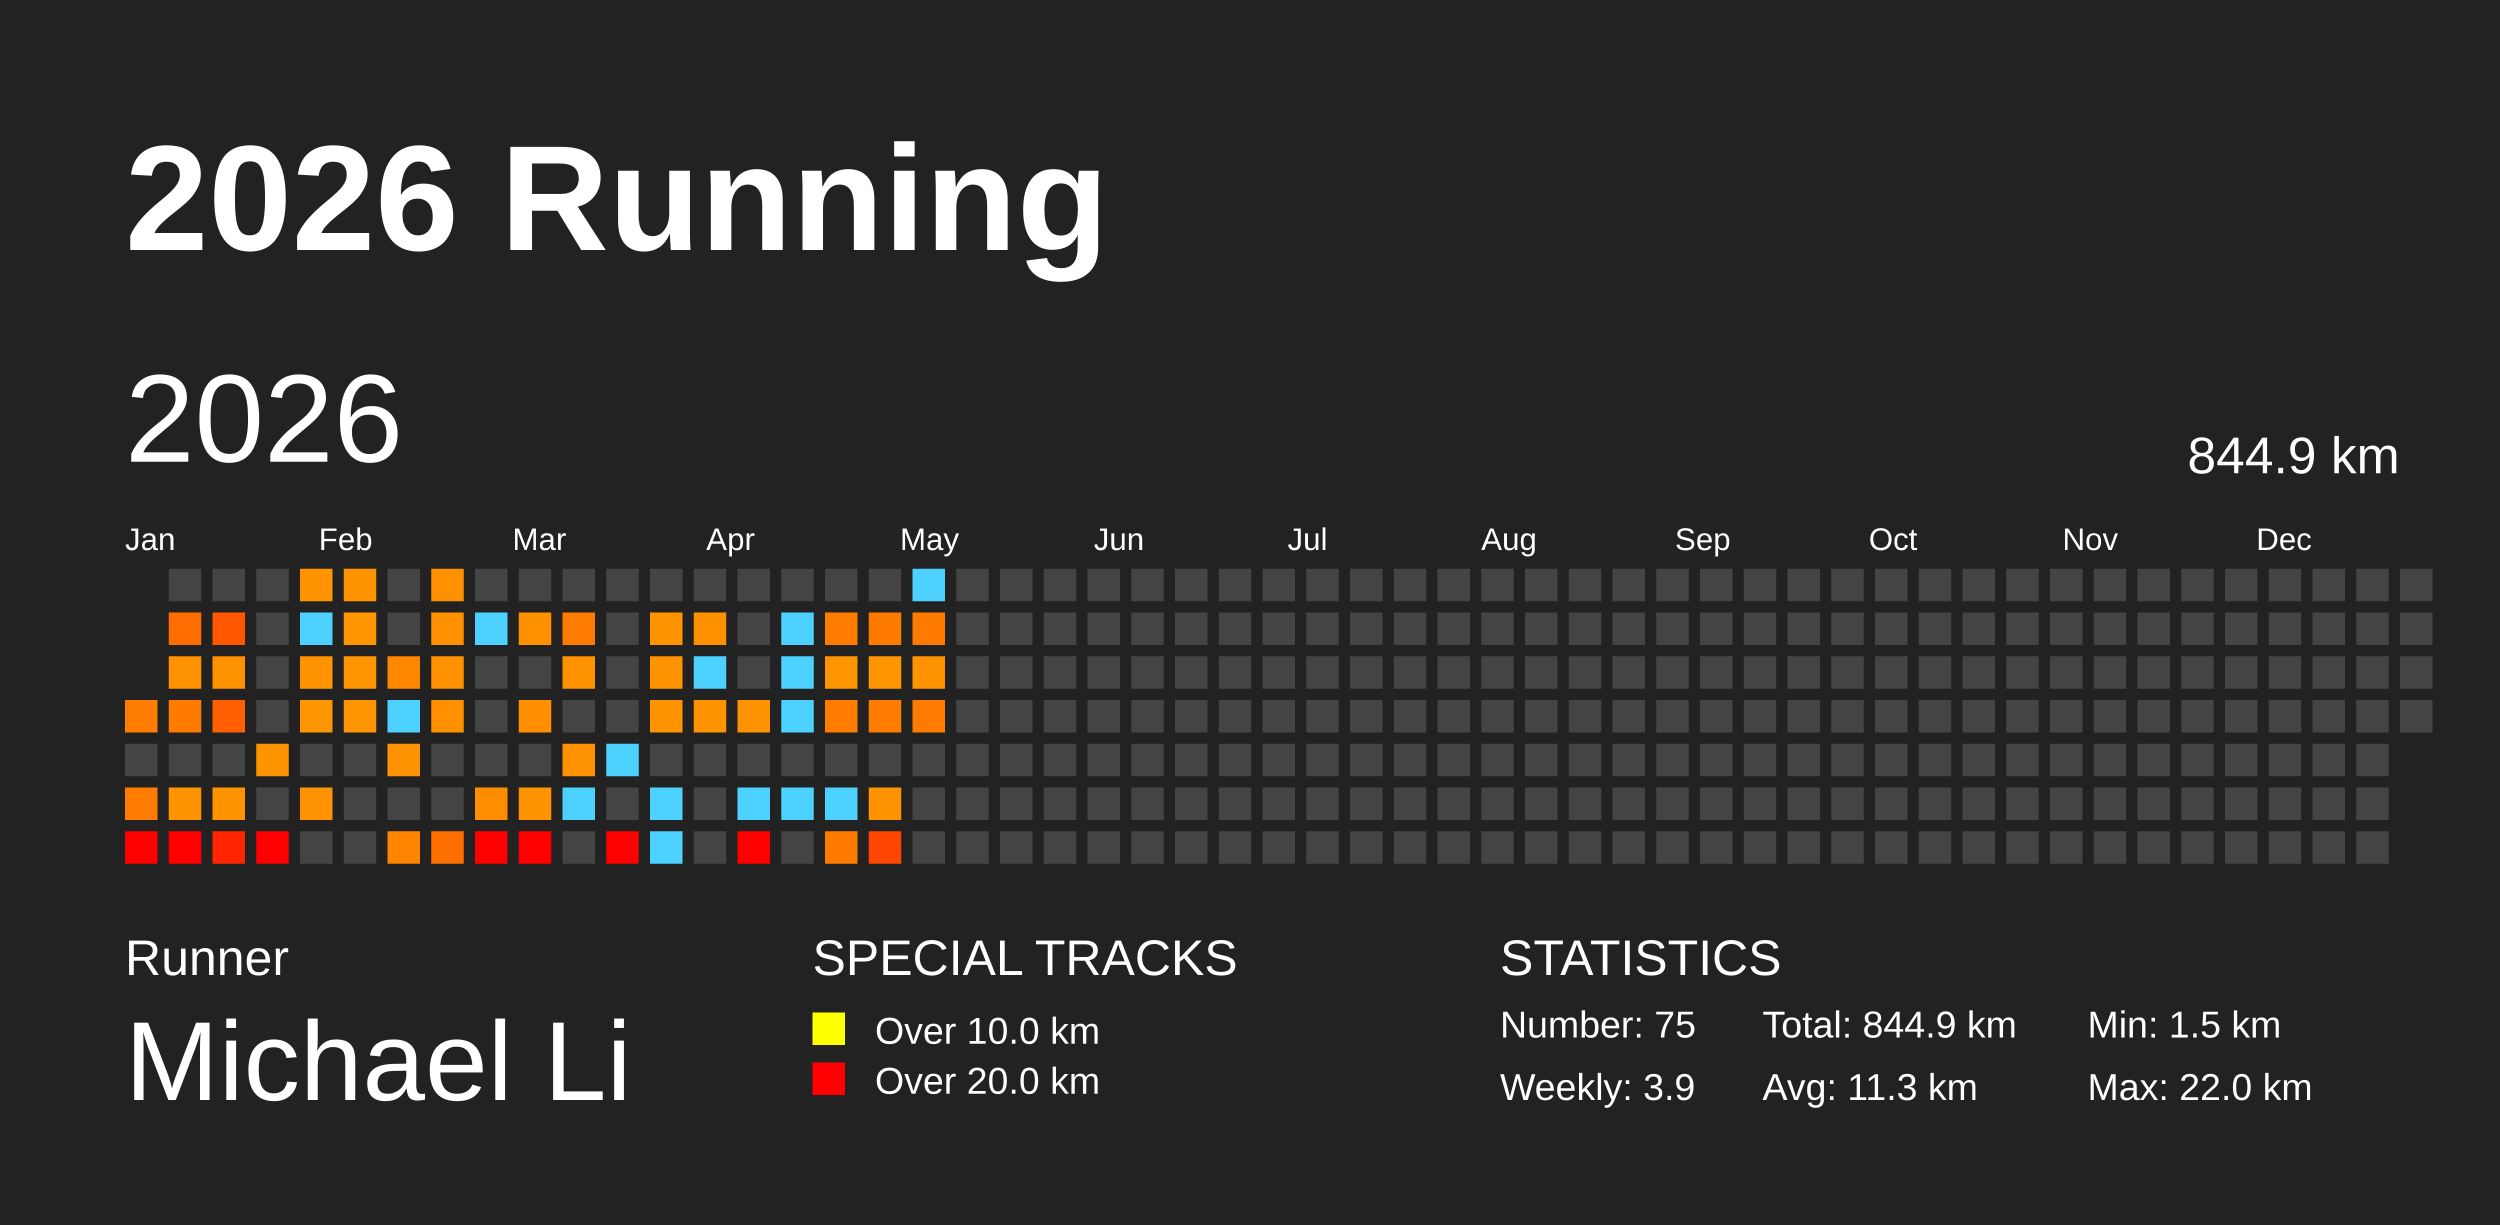
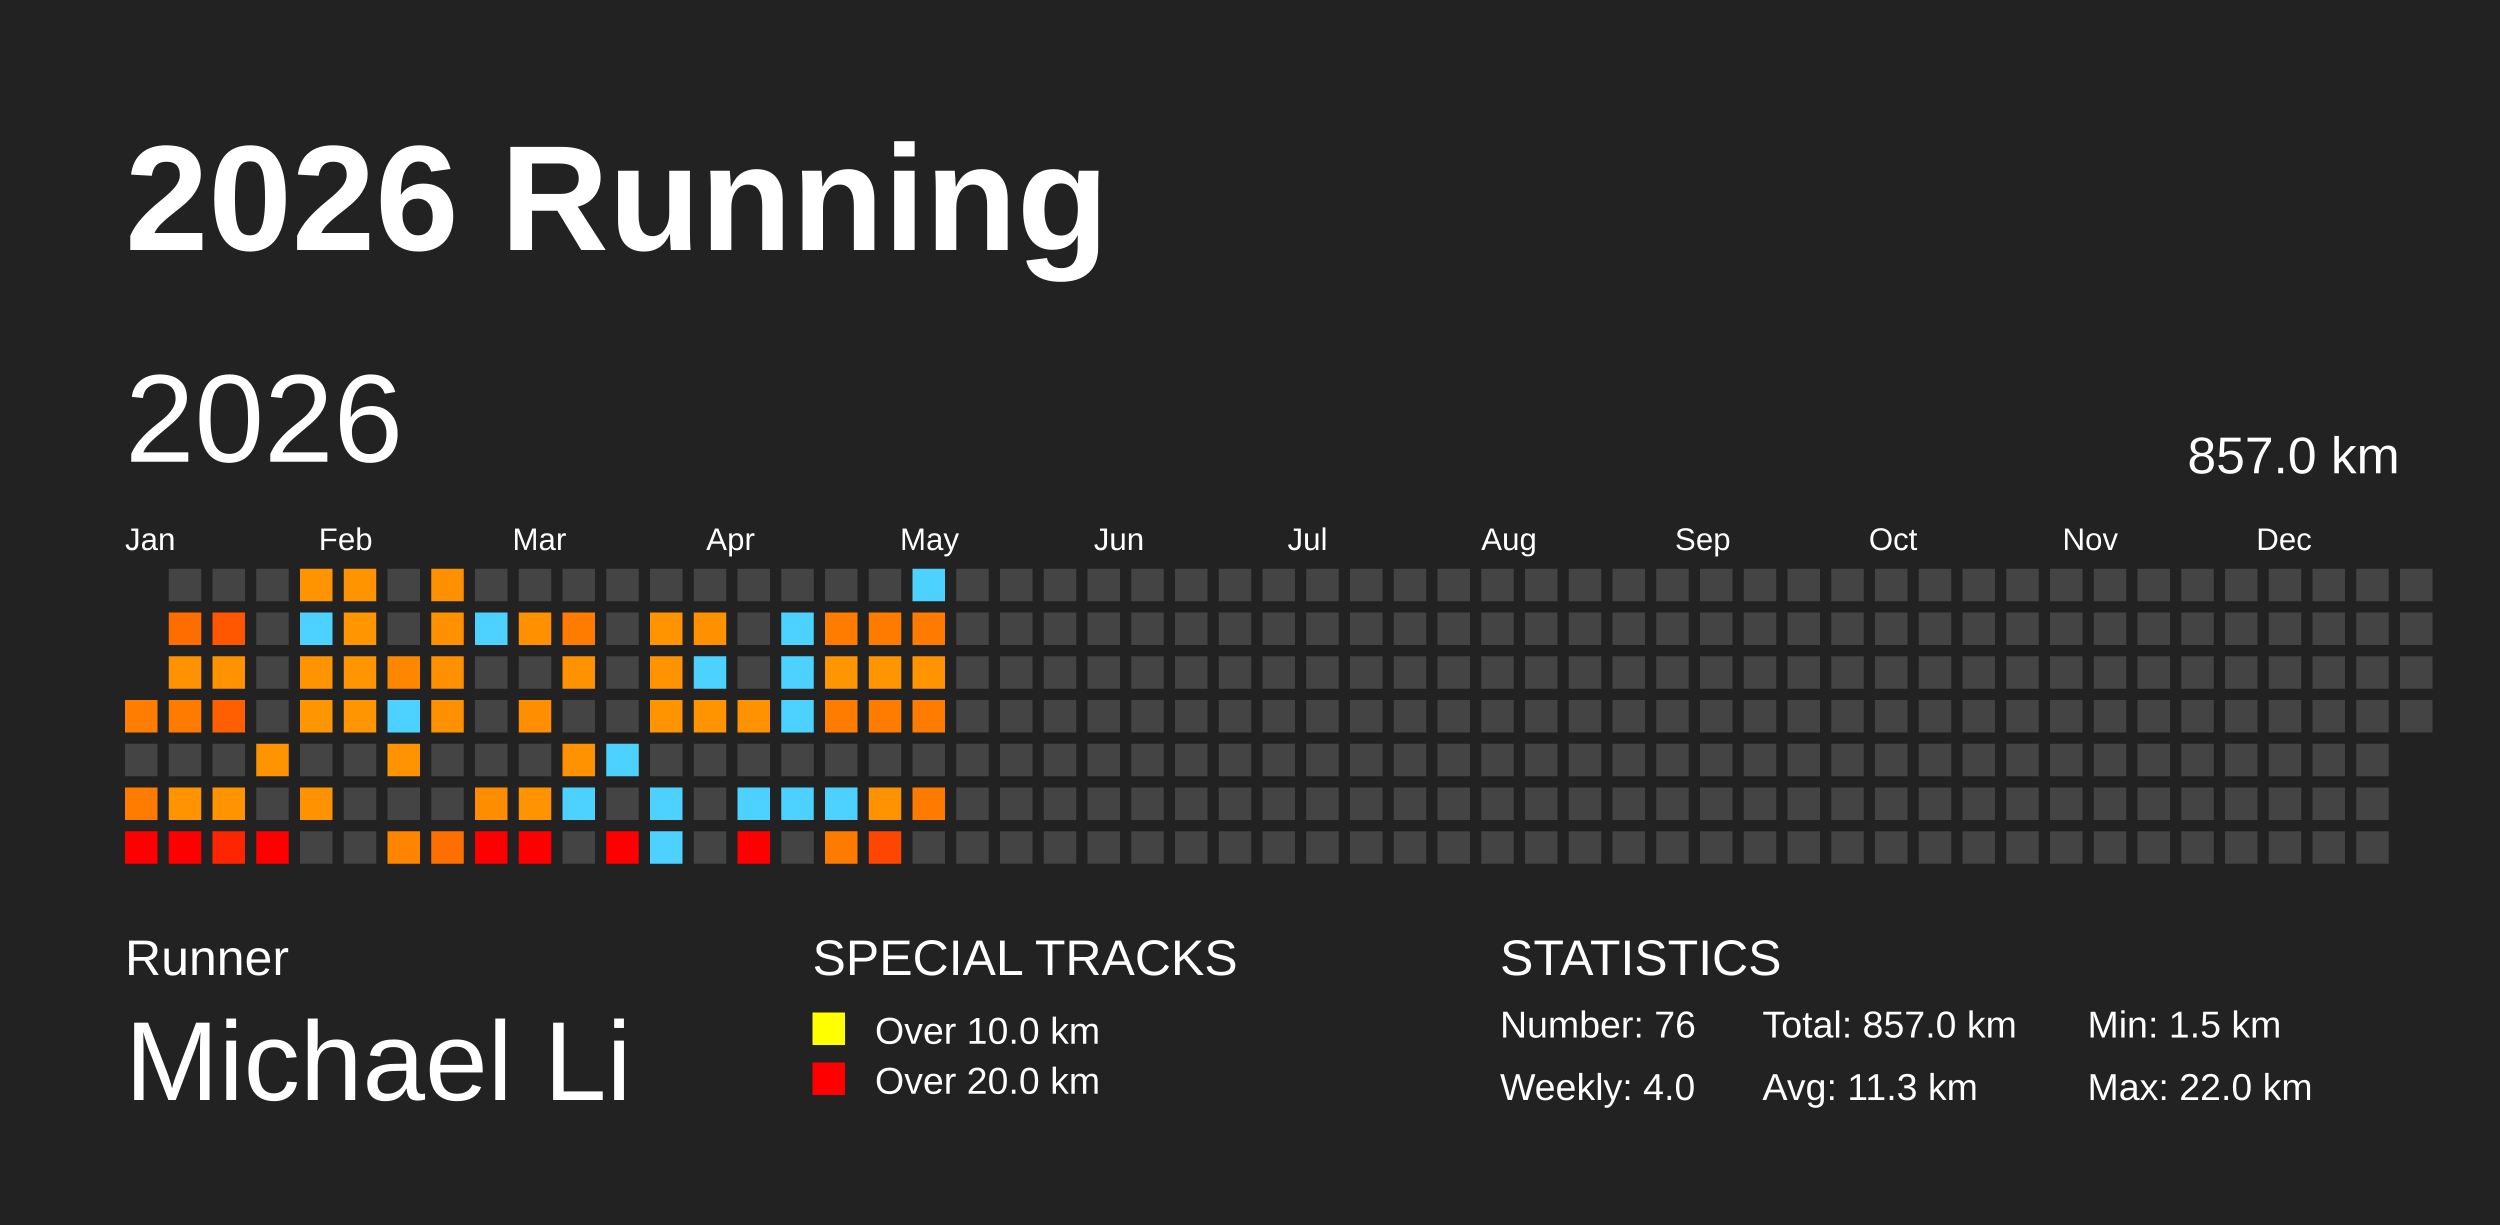
<svg xmlns="http://www.w3.org/2000/svg" baseProfile="full" height="98mm" version="1.1" viewBox="0,0,200,98" width="200mm">
  <defs />
  <rect fill="#222222" height="98" width="200" x="0" y="0" />
  <text fill="#FFFFFF" style="font-size:12px; font-family:Arial; font-weight:bold;" x="10" y="20">2026 Running</text>
  <text fill="#FFFFFF" style="font-size:4px; font-family:Arial" x="10" y="78">Runner</text>
  <text fill="#FFFFFF" style="font-size:9px; font-family:Arial" x="10" y="88">Michael Li</text>
  <text fill="#FFFFFF" style="font-size:4px; font-family:Arial" x="65" y="78">SPECIAL TRACKS</text>
  <rect fill="yellow" height="2.6" width="2.6" x="65" y="81" />
  <text fill="#FFFFFF" style="font-size:3px; font-family:Arial" x="70" y="83.5">Over 10.0 km</text>
  <rect fill="red" height="2.6" width="2.6" x="65" y="85" />
  <text fill="#FFFFFF" style="font-size:3px; font-family:Arial" x="70" y="87.5">Over 20.0 km</text>
  <text fill="#FFFFFF" style="font-size:4px; font-family:Arial" x="120" y="78">STATISTICS</text>
-   <text fill="#FFFFFF" style="font-size:3px; font-family:Arial" x="120" y="83">Number: 75</text>
-   <text fill="#FFFFFF" style="font-size:3px; font-family:Arial" x="120" y="88">Weekly: 3.9</text>
-   <text fill="#FFFFFF" style="font-size:3px; font-family:Arial" x="141" y="83">Total: 844.9 km</text>
+   <text fill="#FFFFFF" style="font-size:3px; font-family:Arial" x="120" y="83">Number: 76</text>
+   <text fill="#FFFFFF" style="font-size:3px; font-family:Arial" x="120" y="88">Weekly: 4.0</text>
+   <text fill="#FFFFFF" style="font-size:3px; font-family:Arial" x="141" y="83">Total: 857.0 km</text>
  <text fill="#FFFFFF" style="font-size:3px; font-family:Arial" x="141" y="88">Avg: 11.3 km</text>
  <text fill="#FFFFFF" style="font-size:3px; font-family:Arial" x="167" y="83">Min: 1.5 km</text>
  <text fill="#FFFFFF" style="font-size:3px; font-family:Arial" x="167" y="88">Max: 22.0 km</text>
  <text dominant-baseline="hanging" fill="#FFFFFF" style="font-size:10.0px; font-family:Arial;" x="10" y="30">2026</text>
-   <text dominant-baseline="hanging" fill="#FFFFFF" style="font-size:4.125px; font-family:Arial;" x="175" y="35">844.9 km</text>
+   <text dominant-baseline="hanging" fill="#FFFFFF" style="font-size:4.125px; font-family:Arial;" x="175" y="35">857.0 km</text>
  <text fill="#FFFFFF" style="font-size:2.5px; font-family:Arial" x="10.0" y="44">Jan</text>
  <text fill="#FFFFFF" style="font-size:2.5px; font-family:Arial" x="25.5" y="44">Feb</text>
  <text fill="#FFFFFF" style="font-size:2.5px; font-family:Arial" x="41.0" y="44">Mar</text>
  <text fill="#FFFFFF" style="font-size:2.5px; font-family:Arial" x="56.5" y="44">Apr</text>
  <text fill="#FFFFFF" style="font-size:2.5px; font-family:Arial" x="72.0" y="44">May</text>
  <text fill="#FFFFFF" style="font-size:2.5px; font-family:Arial" x="87.5" y="44">Jun</text>
  <text fill="#FFFFFF" style="font-size:2.5px; font-family:Arial" x="103.0" y="44">Jul</text>
  <text fill="#FFFFFF" style="font-size:2.5px; font-family:Arial" x="118.5" y="44">Aug</text>
  <text fill="#FFFFFF" style="font-size:2.5px; font-family:Arial" x="134.0" y="44">Sep</text>
  <text fill="#FFFFFF" style="font-size:2.5px; font-family:Arial" x="149.5" y="44">Oct</text>
  <text fill="#FFFFFF" style="font-size:2.5px; font-family:Arial" x="165.0" y="44">Nov</text>
  <text fill="#FFFFFF" style="font-size:2.5px; font-family:Arial" x="180.5" y="44">Dec</text>
  <rect fill="#ff7d00" height="2.6" width="2.6" x="10.0" y="56.0" />
  <rect fill="#444444" height="2.6" width="2.6" x="10.0" y="59.5" />
  <rect fill="#ff7c00" height="2.6" width="2.6" x="10.0" y="63.0" />
  <rect fill="red" height="2.6" width="2.6" x="10.0" y="66.5" />
  <rect fill="#444444" height="2.6" width="2.6" x="13.5" y="45.5" />
  <rect fill="#ff6d00" height="2.6" width="2.6" x="13.5" y="49.0" />
  <rect fill="#ff9200" height="2.6" width="2.6" x="13.5" y="52.5" />
  <rect fill="#ff7b00" height="2.6" width="2.6" x="13.5" y="56.0" />
  <rect fill="#444444" height="2.6" width="2.6" x="13.5" y="59.5" />
  <rect fill="#ff9300" height="2.6" width="2.6" x="13.5" y="63.0" />
  <rect fill="red" height="2.6" width="2.6" x="13.5" y="66.5" />
  <rect fill="#444444" height="2.6" width="2.6" x="17.0" y="45.5" />
  <rect fill="#ff5600" height="2.6" width="2.6" x="17.0" y="49.0" />
  <rect fill="#ff9200" height="2.6" width="2.6" x="17.0" y="52.5" />
  <rect fill="#ff5f00" height="2.6" width="2.6" x="17.0" y="56.0" />
  <rect fill="#444444" height="2.6" width="2.6" x="17.0" y="59.5" />
  <rect fill="#ff9400" height="2.6" width="2.6" x="17.0" y="63.0" />
  <rect fill="#ff2500" height="2.6" width="2.6" x="17.0" y="66.5" />
  <rect fill="#444444" height="2.6" width="2.6" x="20.5" y="45.5" />
  <rect fill="#444444" height="2.6" width="2.6" x="20.5" y="49.0" />
  <rect fill="#444444" height="2.6" width="2.6" x="20.5" y="52.5" />
  <rect fill="#444444" height="2.6" width="2.6" x="20.5" y="56.0" />
  <rect fill="#ff9300" height="2.6" width="2.6" x="20.5" y="59.5" />
  <rect fill="#444444" height="2.6" width="2.6" x="20.5" y="63.0" />
  <rect fill="red" height="2.6" width="2.6" x="20.5" y="66.5" />
  <rect fill="#ff9400" height="2.6" width="2.6" x="24.0" y="45.5" />
  <rect fill="#4dd2ff" height="2.6" width="2.6" x="24.0" y="49.0" />
  <rect fill="#ff9300" height="2.6" width="2.6" x="24.0" y="52.5" />
  <rect fill="#ff9500" height="2.6" width="2.6" x="24.0" y="56.0" />
  <rect fill="#444444" height="2.6" width="2.6" x="24.0" y="59.5" />
  <rect fill="#ff9200" height="2.6" width="2.6" x="24.0" y="63.0" />
  <rect fill="#444444" height="2.6" width="2.6" x="24.0" y="66.5" />
  <rect fill="#ff9400" height="2.6" width="2.6" x="27.5" y="45.5" />
  <rect fill="#ff9500" height="2.6" width="2.6" x="27.5" y="49.0" />
  <rect fill="#ff9500" height="2.6" width="2.6" x="27.5" y="52.5" />
  <rect fill="#ff9500" height="2.6" width="2.6" x="27.5" y="56.0" />
  <rect fill="#444444" height="2.6" width="2.6" x="27.5" y="59.5" />
  <rect fill="#444444" height="2.6" width="2.6" x="27.5" y="63.0" />
  <rect fill="#444444" height="2.6" width="2.6" x="27.5" y="66.5" />
  <rect fill="#444444" height="2.6" width="2.6" x="31.0" y="45.5" />
  <rect fill="#444444" height="2.6" width="2.6" x="31.0" y="49.0" />
  <rect fill="#ff8700" height="2.6" width="2.6" x="31.0" y="52.5" />
  <rect fill="#4dd2ff" height="2.6" width="2.6" x="31.0" y="56.0" />
  <rect fill="#ff9400" height="2.6" width="2.6" x="31.0" y="59.5" />
  <rect fill="#444444" height="2.6" width="2.6" x="31.0" y="63.0" />
  <rect fill="#ff8500" height="2.6" width="2.6" x="31.0" y="66.5" />
  <rect fill="#ff9000" height="2.6" width="2.6" x="34.5" y="45.5" />
  <rect fill="#ff9100" height="2.6" width="2.6" x="34.5" y="49.0" />
  <rect fill="#ff9100" height="2.6" width="2.6" x="34.5" y="52.5" />
  <rect fill="#ff9100" height="2.6" width="2.6" x="34.5" y="56.0" />
  <rect fill="#444444" height="2.6" width="2.6" x="34.5" y="59.5" />
  <rect fill="#444444" height="2.6" width="2.6" x="34.5" y="63.0" />
  <rect fill="#ff6f00" height="2.6" width="2.6" x="34.5" y="66.5" />
  <rect fill="#444444" height="2.6" width="2.6" x="38.0" y="45.5" />
  <rect fill="#4dd2ff" height="2.6" width="2.6" x="38.0" y="49.0" />
  <rect fill="#444444" height="2.6" width="2.6" x="38.0" y="52.5" />
  <rect fill="#444444" height="2.6" width="2.6" x="38.0" y="56.0" />
  <rect fill="#444444" height="2.6" width="2.6" x="38.0" y="59.5" />
  <rect fill="#ff8d00" height="2.6" width="2.6" x="38.0" y="63.0" />
  <rect fill="red" height="2.6" width="2.6" x="38.0" y="66.5" />
  <rect fill="#444444" height="2.6" width="2.6" x="41.5" y="45.5" />
  <rect fill="#ff9100" height="2.6" width="2.6" x="41.5" y="49.0" />
  <rect fill="#444444" height="2.6" width="2.6" x="41.5" y="52.5" />
  <rect fill="#ff8e00" height="2.6" width="2.6" x="41.5" y="56.0" />
  <rect fill="#444444" height="2.6" width="2.6" x="41.5" y="59.5" />
  <rect fill="#ff9400" height="2.6" width="2.6" x="41.5" y="63.0" />
  <rect fill="red" height="2.6" width="2.6" x="41.5" y="66.5" />
  <rect fill="#444444" height="2.6" width="2.6" x="45.0" y="45.5" />
  <rect fill="#ff7c00" height="2.6" width="2.6" x="45.0" y="49.0" />
  <rect fill="#ff9200" height="2.6" width="2.6" x="45.0" y="52.5" />
  <rect fill="#444444" height="2.6" width="2.6" x="45.0" y="56.0" />
  <rect fill="#ff9200" height="2.6" width="2.6" x="45.0" y="59.5" />
  <rect fill="#4dd2ff" height="2.6" width="2.6" x="45.0" y="63.0" />
  <rect fill="#444444" height="2.6" width="2.6" x="45.0" y="66.5" />
  <rect fill="#444444" height="2.6" width="2.6" x="48.5" y="45.5" />
  <rect fill="#444444" height="2.6" width="2.6" x="48.5" y="49.0" />
  <rect fill="#444444" height="2.6" width="2.6" x="48.5" y="52.5" />
  <rect fill="#444444" height="2.6" width="2.6" x="48.5" y="56.0" />
  <rect fill="#4dd2ff" height="2.6" width="2.6" x="48.5" y="59.5" />
  <rect fill="#444444" height="2.6" width="2.6" x="48.5" y="63.0" />
  <rect fill="red" height="2.6" width="2.6" x="48.5" y="66.5" />
  <rect fill="#444444" height="2.6" width="2.6" x="52.0" y="45.5" />
  <rect fill="#ff9400" height="2.6" width="2.6" x="52.0" y="49.0" />
  <rect fill="#ff9400" height="2.6" width="2.6" x="52.0" y="52.5" />
  <rect fill="#ff9400" height="2.6" width="2.6" x="52.0" y="56.0" />
  <rect fill="#444444" height="2.6" width="2.6" x="52.0" y="59.5" />
  <rect fill="#4dd2ff" height="2.6" width="2.6" x="52.0" y="63.0" />
  <rect fill="#4dd2ff" height="2.6" width="2.6" x="52.0" y="66.5" />
  <rect fill="#444444" height="2.6" width="2.6" x="55.5" y="45.5" />
  <rect fill="#ff9000" height="2.6" width="2.6" x="55.5" y="49.0" />
  <rect fill="#4dd2ff" height="2.6" width="2.6" x="55.5" y="52.5" />
  <rect fill="#ff9400" height="2.6" width="2.6" x="55.5" y="56.0" />
  <rect fill="#444444" height="2.6" width="2.6" x="55.5" y="59.5" />
  <rect fill="#444444" height="2.6" width="2.6" x="55.5" y="63.0" />
  <rect fill="#444444" height="2.6" width="2.6" x="55.5" y="66.5" />
  <rect fill="#444444" height="2.6" width="2.6" x="59.0" y="45.5" />
  <rect fill="#444444" height="2.6" width="2.6" x="59.0" y="49.0" />
  <rect fill="#444444" height="2.6" width="2.6" x="59.0" y="52.5" />
  <rect fill="#ff9200" height="2.6" width="2.6" x="59.0" y="56.0" />
  <rect fill="#444444" height="2.6" width="2.6" x="59.0" y="59.5" />
  <rect fill="#4dd2ff" height="2.6" width="2.6" x="59.0" y="63.0" />
  <rect fill="red" height="2.6" width="2.6" x="59.0" y="66.5" />
  <rect fill="#444444" height="2.6" width="2.6" x="62.5" y="45.5" />
  <rect fill="#4dd2ff" height="2.6" width="2.6" x="62.5" y="49.0" />
  <rect fill="#4dd2ff" height="2.6" width="2.6" x="62.5" y="52.5" />
  <rect fill="#4dd2ff" height="2.6" width="2.6" x="62.5" y="56.0" />
  <rect fill="#444444" height="2.6" width="2.6" x="62.5" y="59.5" />
  <rect fill="#4dd2ff" height="2.6" width="2.6" x="62.5" y="63.0" />
  <rect fill="#444444" height="2.6" width="2.6" x="62.5" y="66.5" />
  <rect fill="#444444" height="2.6" width="2.6" x="66.0" y="45.5" />
  <rect fill="#ff7c00" height="2.6" width="2.6" x="66.0" y="49.0" />
  <rect fill="#ff9500" height="2.6" width="2.6" x="66.0" y="52.5" />
  <rect fill="#ff7c00" height="2.6" width="2.6" x="66.0" y="56.0" />
  <rect fill="#444444" height="2.6" width="2.6" x="66.0" y="59.5" />
  <rect fill="#4dd2ff" height="2.6" width="2.6" x="66.0" y="63.0" />
  <rect fill="#ff7b00" height="2.6" width="2.6" x="66.0" y="66.5" />
  <rect fill="#444444" height="2.6" width="2.6" x="69.5" y="45.5" />
  <rect fill="#ff7b00" height="2.6" width="2.6" x="69.5" y="49.0" />
  <rect fill="#ff9500" height="2.6" width="2.6" x="69.5" y="52.5" />
  <rect fill="#ff7c00" height="2.6" width="2.6" x="69.5" y="56.0" />
  <rect fill="#444444" height="2.6" width="2.6" x="69.5" y="59.5" />
  <rect fill="#ff9200" height="2.6" width="2.6" x="69.5" y="63.0" />
  <rect fill="#ff4600" height="2.6" width="2.6" x="69.5" y="66.5" />
  <rect fill="#4dd2ff" height="2.6" width="2.6" x="73.0" y="45.5" />
  <rect fill="#ff7b00" height="2.6" width="2.6" x="73.0" y="49.0" />
  <rect fill="#ff9400" height="2.6" width="2.6" x="73.0" y="52.5" />
  <rect fill="#ff7c00" height="2.6" width="2.6" x="73.0" y="56.0" />
  <rect fill="#444444" height="2.6" width="2.6" x="73.0" y="59.5" />
-   <rect fill="#444444" height="2.6" width="2.6" x="73.0" y="63.0" />
+   <rect fill="#ff7b00" height="2.6" width="2.6" x="73.0" y="63.0" />
  <rect fill="#444444" height="2.6" width="2.6" x="73.0" y="66.5" />
  <rect fill="#444444" height="2.6" width="2.6" x="76.5" y="45.5" />
  <rect fill="#444444" height="2.6" width="2.6" x="76.5" y="49.0" />
  <rect fill="#444444" height="2.6" width="2.6" x="76.5" y="52.5" />
  <rect fill="#444444" height="2.6" width="2.6" x="76.5" y="56.0" />
  <rect fill="#444444" height="2.6" width="2.6" x="76.5" y="59.5" />
  <rect fill="#444444" height="2.6" width="2.6" x="76.5" y="63.0" />
  <rect fill="#444444" height="2.6" width="2.6" x="76.5" y="66.5" />
  <rect fill="#444444" height="2.6" width="2.6" x="80.0" y="45.5" />
  <rect fill="#444444" height="2.6" width="2.6" x="80.0" y="49.0" />
  <rect fill="#444444" height="2.6" width="2.6" x="80.0" y="52.5" />
  <rect fill="#444444" height="2.6" width="2.6" x="80.0" y="56.0" />
  <rect fill="#444444" height="2.6" width="2.6" x="80.0" y="59.5" />
  <rect fill="#444444" height="2.6" width="2.6" x="80.0" y="63.0" />
  <rect fill="#444444" height="2.6" width="2.6" x="80.0" y="66.5" />
  <rect fill="#444444" height="2.6" width="2.6" x="83.5" y="45.5" />
  <rect fill="#444444" height="2.6" width="2.6" x="83.5" y="49.0" />
  <rect fill="#444444" height="2.6" width="2.6" x="83.5" y="52.5" />
  <rect fill="#444444" height="2.6" width="2.6" x="83.5" y="56.0" />
  <rect fill="#444444" height="2.6" width="2.6" x="83.5" y="59.5" />
  <rect fill="#444444" height="2.6" width="2.6" x="83.5" y="63.0" />
  <rect fill="#444444" height="2.6" width="2.6" x="83.5" y="66.5" />
  <rect fill="#444444" height="2.6" width="2.6" x="87.0" y="45.5" />
  <rect fill="#444444" height="2.6" width="2.6" x="87.0" y="49.0" />
  <rect fill="#444444" height="2.6" width="2.6" x="87.0" y="52.5" />
  <rect fill="#444444" height="2.6" width="2.6" x="87.0" y="56.0" />
  <rect fill="#444444" height="2.6" width="2.6" x="87.0" y="59.5" />
  <rect fill="#444444" height="2.6" width="2.6" x="87.0" y="63.0" />
  <rect fill="#444444" height="2.6" width="2.6" x="87.0" y="66.5" />
  <rect fill="#444444" height="2.6" width="2.6" x="90.5" y="45.5" />
  <rect fill="#444444" height="2.6" width="2.6" x="90.5" y="49.0" />
  <rect fill="#444444" height="2.6" width="2.6" x="90.5" y="52.5" />
  <rect fill="#444444" height="2.6" width="2.6" x="90.5" y="56.0" />
  <rect fill="#444444" height="2.6" width="2.6" x="90.5" y="59.5" />
  <rect fill="#444444" height="2.6" width="2.6" x="90.5" y="63.0" />
  <rect fill="#444444" height="2.6" width="2.6" x="90.5" y="66.5" />
  <rect fill="#444444" height="2.6" width="2.6" x="94.0" y="45.5" />
  <rect fill="#444444" height="2.6" width="2.6" x="94.0" y="49.0" />
  <rect fill="#444444" height="2.6" width="2.6" x="94.0" y="52.5" />
  <rect fill="#444444" height="2.6" width="2.6" x="94.0" y="56.0" />
  <rect fill="#444444" height="2.6" width="2.6" x="94.0" y="59.5" />
  <rect fill="#444444" height="2.6" width="2.6" x="94.0" y="63.0" />
  <rect fill="#444444" height="2.6" width="2.6" x="94.0" y="66.5" />
  <rect fill="#444444" height="2.6" width="2.6" x="97.5" y="45.5" />
  <rect fill="#444444" height="2.6" width="2.6" x="97.5" y="49.0" />
  <rect fill="#444444" height="2.6" width="2.6" x="97.5" y="52.5" />
  <rect fill="#444444" height="2.6" width="2.6" x="97.5" y="56.0" />
  <rect fill="#444444" height="2.6" width="2.6" x="97.5" y="59.5" />
  <rect fill="#444444" height="2.6" width="2.6" x="97.5" y="63.0" />
  <rect fill="#444444" height="2.6" width="2.6" x="97.5" y="66.5" />
  <rect fill="#444444" height="2.6" width="2.6" x="101.0" y="45.5" />
  <rect fill="#444444" height="2.6" width="2.6" x="101.0" y="49.0" />
  <rect fill="#444444" height="2.6" width="2.6" x="101.0" y="52.5" />
  <rect fill="#444444" height="2.6" width="2.6" x="101.0" y="56.0" />
  <rect fill="#444444" height="2.6" width="2.6" x="101.0" y="59.5" />
  <rect fill="#444444" height="2.6" width="2.6" x="101.0" y="63.0" />
  <rect fill="#444444" height="2.6" width="2.6" x="101.0" y="66.5" />
  <rect fill="#444444" height="2.6" width="2.6" x="104.5" y="45.5" />
  <rect fill="#444444" height="2.6" width="2.6" x="104.5" y="49.0" />
  <rect fill="#444444" height="2.6" width="2.6" x="104.5" y="52.5" />
  <rect fill="#444444" height="2.6" width="2.6" x="104.5" y="56.0" />
  <rect fill="#444444" height="2.6" width="2.6" x="104.5" y="59.5" />
  <rect fill="#444444" height="2.6" width="2.6" x="104.5" y="63.0" />
  <rect fill="#444444" height="2.6" width="2.6" x="104.5" y="66.5" />
  <rect fill="#444444" height="2.6" width="2.6" x="108.0" y="45.5" />
  <rect fill="#444444" height="2.6" width="2.6" x="108.0" y="49.0" />
  <rect fill="#444444" height="2.6" width="2.6" x="108.0" y="52.5" />
  <rect fill="#444444" height="2.6" width="2.6" x="108.0" y="56.0" />
  <rect fill="#444444" height="2.6" width="2.6" x="108.0" y="59.5" />
  <rect fill="#444444" height="2.6" width="2.6" x="108.0" y="63.0" />
  <rect fill="#444444" height="2.6" width="2.6" x="108.0" y="66.5" />
  <rect fill="#444444" height="2.6" width="2.6" x="111.5" y="45.5" />
  <rect fill="#444444" height="2.6" width="2.6" x="111.5" y="49.0" />
  <rect fill="#444444" height="2.6" width="2.6" x="111.5" y="52.5" />
  <rect fill="#444444" height="2.6" width="2.6" x="111.5" y="56.0" />
  <rect fill="#444444" height="2.6" width="2.6" x="111.5" y="59.5" />
  <rect fill="#444444" height="2.6" width="2.6" x="111.5" y="63.0" />
  <rect fill="#444444" height="2.6" width="2.6" x="111.5" y="66.5" />
  <rect fill="#444444" height="2.6" width="2.6" x="115.0" y="45.5" />
  <rect fill="#444444" height="2.6" width="2.6" x="115.0" y="49.0" />
  <rect fill="#444444" height="2.6" width="2.6" x="115.0" y="52.5" />
  <rect fill="#444444" height="2.6" width="2.6" x="115.0" y="56.0" />
  <rect fill="#444444" height="2.6" width="2.6" x="115.0" y="59.5" />
  <rect fill="#444444" height="2.6" width="2.6" x="115.0" y="63.0" />
  <rect fill="#444444" height="2.6" width="2.6" x="115.0" y="66.5" />
  <rect fill="#444444" height="2.6" width="2.6" x="118.5" y="45.5" />
  <rect fill="#444444" height="2.6" width="2.6" x="118.5" y="49.0" />
  <rect fill="#444444" height="2.6" width="2.6" x="118.5" y="52.5" />
  <rect fill="#444444" height="2.6" width="2.6" x="118.5" y="56.0" />
  <rect fill="#444444" height="2.6" width="2.6" x="118.5" y="59.5" />
  <rect fill="#444444" height="2.6" width="2.6" x="118.5" y="63.0" />
  <rect fill="#444444" height="2.6" width="2.6" x="118.5" y="66.5" />
  <rect fill="#444444" height="2.6" width="2.6" x="122.0" y="45.5" />
  <rect fill="#444444" height="2.6" width="2.6" x="122.0" y="49.0" />
  <rect fill="#444444" height="2.6" width="2.6" x="122.0" y="52.5" />
  <rect fill="#444444" height="2.6" width="2.6" x="122.0" y="56.0" />
  <rect fill="#444444" height="2.6" width="2.6" x="122.0" y="59.5" />
  <rect fill="#444444" height="2.6" width="2.6" x="122.0" y="63.0" />
  <rect fill="#444444" height="2.6" width="2.6" x="122.0" y="66.5" />
  <rect fill="#444444" height="2.6" width="2.6" x="125.5" y="45.5" />
  <rect fill="#444444" height="2.6" width="2.6" x="125.5" y="49.0" />
  <rect fill="#444444" height="2.6" width="2.6" x="125.5" y="52.5" />
  <rect fill="#444444" height="2.6" width="2.6" x="125.5" y="56.0" />
  <rect fill="#444444" height="2.6" width="2.6" x="125.5" y="59.5" />
  <rect fill="#444444" height="2.6" width="2.6" x="125.5" y="63.0" />
  <rect fill="#444444" height="2.6" width="2.6" x="125.5" y="66.5" />
  <rect fill="#444444" height="2.6" width="2.6" x="129.0" y="45.5" />
  <rect fill="#444444" height="2.6" width="2.6" x="129.0" y="49.0" />
  <rect fill="#444444" height="2.6" width="2.6" x="129.0" y="52.5" />
  <rect fill="#444444" height="2.6" width="2.6" x="129.0" y="56.0" />
  <rect fill="#444444" height="2.6" width="2.6" x="129.0" y="59.5" />
  <rect fill="#444444" height="2.6" width="2.6" x="129.0" y="63.0" />
  <rect fill="#444444" height="2.6" width="2.6" x="129.0" y="66.5" />
  <rect fill="#444444" height="2.6" width="2.6" x="132.5" y="45.5" />
  <rect fill="#444444" height="2.6" width="2.6" x="132.5" y="49.0" />
  <rect fill="#444444" height="2.6" width="2.6" x="132.5" y="52.5" />
  <rect fill="#444444" height="2.6" width="2.6" x="132.5" y="56.0" />
  <rect fill="#444444" height="2.6" width="2.6" x="132.5" y="59.5" />
  <rect fill="#444444" height="2.6" width="2.6" x="132.5" y="63.0" />
  <rect fill="#444444" height="2.6" width="2.6" x="132.5" y="66.5" />
  <rect fill="#444444" height="2.6" width="2.6" x="136.0" y="45.5" />
  <rect fill="#444444" height="2.6" width="2.6" x="136.0" y="49.0" />
  <rect fill="#444444" height="2.6" width="2.6" x="136.0" y="52.5" />
  <rect fill="#444444" height="2.6" width="2.6" x="136.0" y="56.0" />
  <rect fill="#444444" height="2.6" width="2.6" x="136.0" y="59.5" />
  <rect fill="#444444" height="2.6" width="2.6" x="136.0" y="63.0" />
  <rect fill="#444444" height="2.6" width="2.6" x="136.0" y="66.5" />
  <rect fill="#444444" height="2.6" width="2.6" x="139.5" y="45.5" />
  <rect fill="#444444" height="2.6" width="2.6" x="139.5" y="49.0" />
  <rect fill="#444444" height="2.6" width="2.6" x="139.5" y="52.5" />
  <rect fill="#444444" height="2.6" width="2.6" x="139.5" y="56.0" />
  <rect fill="#444444" height="2.6" width="2.6" x="139.5" y="59.5" />
  <rect fill="#444444" height="2.6" width="2.6" x="139.5" y="63.0" />
  <rect fill="#444444" height="2.6" width="2.6" x="139.5" y="66.5" />
  <rect fill="#444444" height="2.6" width="2.6" x="143.0" y="45.5" />
  <rect fill="#444444" height="2.6" width="2.6" x="143.0" y="49.0" />
  <rect fill="#444444" height="2.6" width="2.6" x="143.0" y="52.5" />
  <rect fill="#444444" height="2.6" width="2.6" x="143.0" y="56.0" />
  <rect fill="#444444" height="2.6" width="2.6" x="143.0" y="59.5" />
  <rect fill="#444444" height="2.6" width="2.6" x="143.0" y="63.0" />
  <rect fill="#444444" height="2.6" width="2.6" x="143.0" y="66.5" />
  <rect fill="#444444" height="2.6" width="2.6" x="146.5" y="45.5" />
  <rect fill="#444444" height="2.6" width="2.6" x="146.5" y="49.0" />
  <rect fill="#444444" height="2.6" width="2.6" x="146.5" y="52.5" />
  <rect fill="#444444" height="2.6" width="2.6" x="146.5" y="56.0" />
  <rect fill="#444444" height="2.6" width="2.6" x="146.5" y="59.5" />
  <rect fill="#444444" height="2.6" width="2.6" x="146.5" y="63.0" />
  <rect fill="#444444" height="2.6" width="2.6" x="146.5" y="66.5" />
  <rect fill="#444444" height="2.6" width="2.6" x="150.0" y="45.5" />
  <rect fill="#444444" height="2.6" width="2.6" x="150.0" y="49.0" />
  <rect fill="#444444" height="2.6" width="2.6" x="150.0" y="52.5" />
  <rect fill="#444444" height="2.6" width="2.6" x="150.0" y="56.0" />
  <rect fill="#444444" height="2.6" width="2.6" x="150.0" y="59.5" />
  <rect fill="#444444" height="2.6" width="2.6" x="150.0" y="63.0" />
  <rect fill="#444444" height="2.6" width="2.6" x="150.0" y="66.5" />
  <rect fill="#444444" height="2.6" width="2.6" x="153.5" y="45.5" />
  <rect fill="#444444" height="2.6" width="2.6" x="153.5" y="49.0" />
  <rect fill="#444444" height="2.6" width="2.6" x="153.5" y="52.5" />
  <rect fill="#444444" height="2.6" width="2.6" x="153.5" y="56.0" />
  <rect fill="#444444" height="2.6" width="2.6" x="153.5" y="59.5" />
  <rect fill="#444444" height="2.6" width="2.6" x="153.5" y="63.0" />
  <rect fill="#444444" height="2.6" width="2.6" x="153.5" y="66.5" />
  <rect fill="#444444" height="2.6" width="2.6" x="157.0" y="45.5" />
  <rect fill="#444444" height="2.6" width="2.6" x="157.0" y="49.0" />
  <rect fill="#444444" height="2.6" width="2.6" x="157.0" y="52.5" />
  <rect fill="#444444" height="2.6" width="2.6" x="157.0" y="56.0" />
  <rect fill="#444444" height="2.6" width="2.6" x="157.0" y="59.5" />
  <rect fill="#444444" height="2.6" width="2.6" x="157.0" y="63.0" />
  <rect fill="#444444" height="2.6" width="2.6" x="157.0" y="66.5" />
  <rect fill="#444444" height="2.6" width="2.6" x="160.5" y="45.5" />
  <rect fill="#444444" height="2.6" width="2.6" x="160.5" y="49.0" />
  <rect fill="#444444" height="2.6" width="2.6" x="160.5" y="52.5" />
  <rect fill="#444444" height="2.6" width="2.6" x="160.5" y="56.0" />
  <rect fill="#444444" height="2.6" width="2.6" x="160.5" y="59.5" />
  <rect fill="#444444" height="2.6" width="2.6" x="160.5" y="63.0" />
  <rect fill="#444444" height="2.6" width="2.6" x="160.5" y="66.5" />
  <rect fill="#444444" height="2.6" width="2.6" x="164.0" y="45.5" />
  <rect fill="#444444" height="2.6" width="2.6" x="164.0" y="49.0" />
  <rect fill="#444444" height="2.6" width="2.6" x="164.0" y="52.5" />
  <rect fill="#444444" height="2.6" width="2.6" x="164.0" y="56.0" />
  <rect fill="#444444" height="2.6" width="2.6" x="164.0" y="59.5" />
  <rect fill="#444444" height="2.6" width="2.6" x="164.0" y="63.0" />
  <rect fill="#444444" height="2.6" width="2.6" x="164.0" y="66.5" />
  <rect fill="#444444" height="2.6" width="2.6" x="167.5" y="45.5" />
  <rect fill="#444444" height="2.6" width="2.6" x="167.5" y="49.0" />
  <rect fill="#444444" height="2.6" width="2.6" x="167.5" y="52.5" />
  <rect fill="#444444" height="2.6" width="2.6" x="167.5" y="56.0" />
  <rect fill="#444444" height="2.6" width="2.6" x="167.5" y="59.5" />
  <rect fill="#444444" height="2.6" width="2.6" x="167.5" y="63.0" />
  <rect fill="#444444" height="2.6" width="2.6" x="167.5" y="66.5" />
  <rect fill="#444444" height="2.6" width="2.6" x="171.0" y="45.5" />
  <rect fill="#444444" height="2.6" width="2.6" x="171.0" y="49.0" />
  <rect fill="#444444" height="2.6" width="2.6" x="171.0" y="52.5" />
  <rect fill="#444444" height="2.6" width="2.6" x="171.0" y="56.0" />
  <rect fill="#444444" height="2.6" width="2.6" x="171.0" y="59.5" />
  <rect fill="#444444" height="2.6" width="2.6" x="171.0" y="63.0" />
  <rect fill="#444444" height="2.6" width="2.6" x="171.0" y="66.5" />
  <rect fill="#444444" height="2.6" width="2.6" x="174.5" y="45.5" />
  <rect fill="#444444" height="2.6" width="2.6" x="174.5" y="49.0" />
  <rect fill="#444444" height="2.6" width="2.6" x="174.5" y="52.5" />
  <rect fill="#444444" height="2.6" width="2.6" x="174.5" y="56.0" />
  <rect fill="#444444" height="2.6" width="2.6" x="174.5" y="59.5" />
  <rect fill="#444444" height="2.6" width="2.6" x="174.5" y="63.0" />
  <rect fill="#444444" height="2.6" width="2.6" x="174.5" y="66.5" />
  <rect fill="#444444" height="2.6" width="2.6" x="178.0" y="45.5" />
  <rect fill="#444444" height="2.6" width="2.6" x="178.0" y="49.0" />
  <rect fill="#444444" height="2.6" width="2.6" x="178.0" y="52.5" />
  <rect fill="#444444" height="2.6" width="2.6" x="178.0" y="56.0" />
  <rect fill="#444444" height="2.6" width="2.6" x="178.0" y="59.5" />
  <rect fill="#444444" height="2.6" width="2.6" x="178.0" y="63.0" />
  <rect fill="#444444" height="2.6" width="2.6" x="178.0" y="66.5" />
  <rect fill="#444444" height="2.6" width="2.6" x="181.5" y="45.5" />
  <rect fill="#444444" height="2.6" width="2.6" x="181.5" y="49.0" />
  <rect fill="#444444" height="2.6" width="2.6" x="181.5" y="52.5" />
  <rect fill="#444444" height="2.6" width="2.6" x="181.5" y="56.0" />
  <rect fill="#444444" height="2.6" width="2.6" x="181.5" y="59.5" />
  <rect fill="#444444" height="2.6" width="2.6" x="181.5" y="63.0" />
  <rect fill="#444444" height="2.6" width="2.6" x="181.5" y="66.5" />
  <rect fill="#444444" height="2.6" width="2.6" x="185.0" y="45.5" />
  <rect fill="#444444" height="2.6" width="2.6" x="185.0" y="49.0" />
  <rect fill="#444444" height="2.6" width="2.6" x="185.0" y="52.5" />
  <rect fill="#444444" height="2.6" width="2.6" x="185.0" y="56.0" />
  <rect fill="#444444" height="2.6" width="2.6" x="185.0" y="59.5" />
  <rect fill="#444444" height="2.6" width="2.6" x="185.0" y="63.0" />
  <rect fill="#444444" height="2.6" width="2.6" x="185.0" y="66.5" />
  <rect fill="#444444" height="2.6" width="2.6" x="188.5" y="45.5" />
  <rect fill="#444444" height="2.6" width="2.6" x="188.5" y="49.0" />
  <rect fill="#444444" height="2.6" width="2.6" x="188.5" y="52.5" />
  <rect fill="#444444" height="2.6" width="2.6" x="188.5" y="56.0" />
  <rect fill="#444444" height="2.6" width="2.6" x="188.5" y="59.5" />
  <rect fill="#444444" height="2.6" width="2.6" x="188.5" y="63.0" />
  <rect fill="#444444" height="2.6" width="2.6" x="188.5" y="66.5" />
  <rect fill="#444444" height="2.6" width="2.6" x="192.0" y="45.5" />
  <rect fill="#444444" height="2.6" width="2.6" x="192.0" y="49.0" />
  <rect fill="#444444" height="2.6" width="2.6" x="192.0" y="52.5" />
  <rect fill="#444444" height="2.6" width="2.6" x="192.0" y="56.0" />
</svg>
